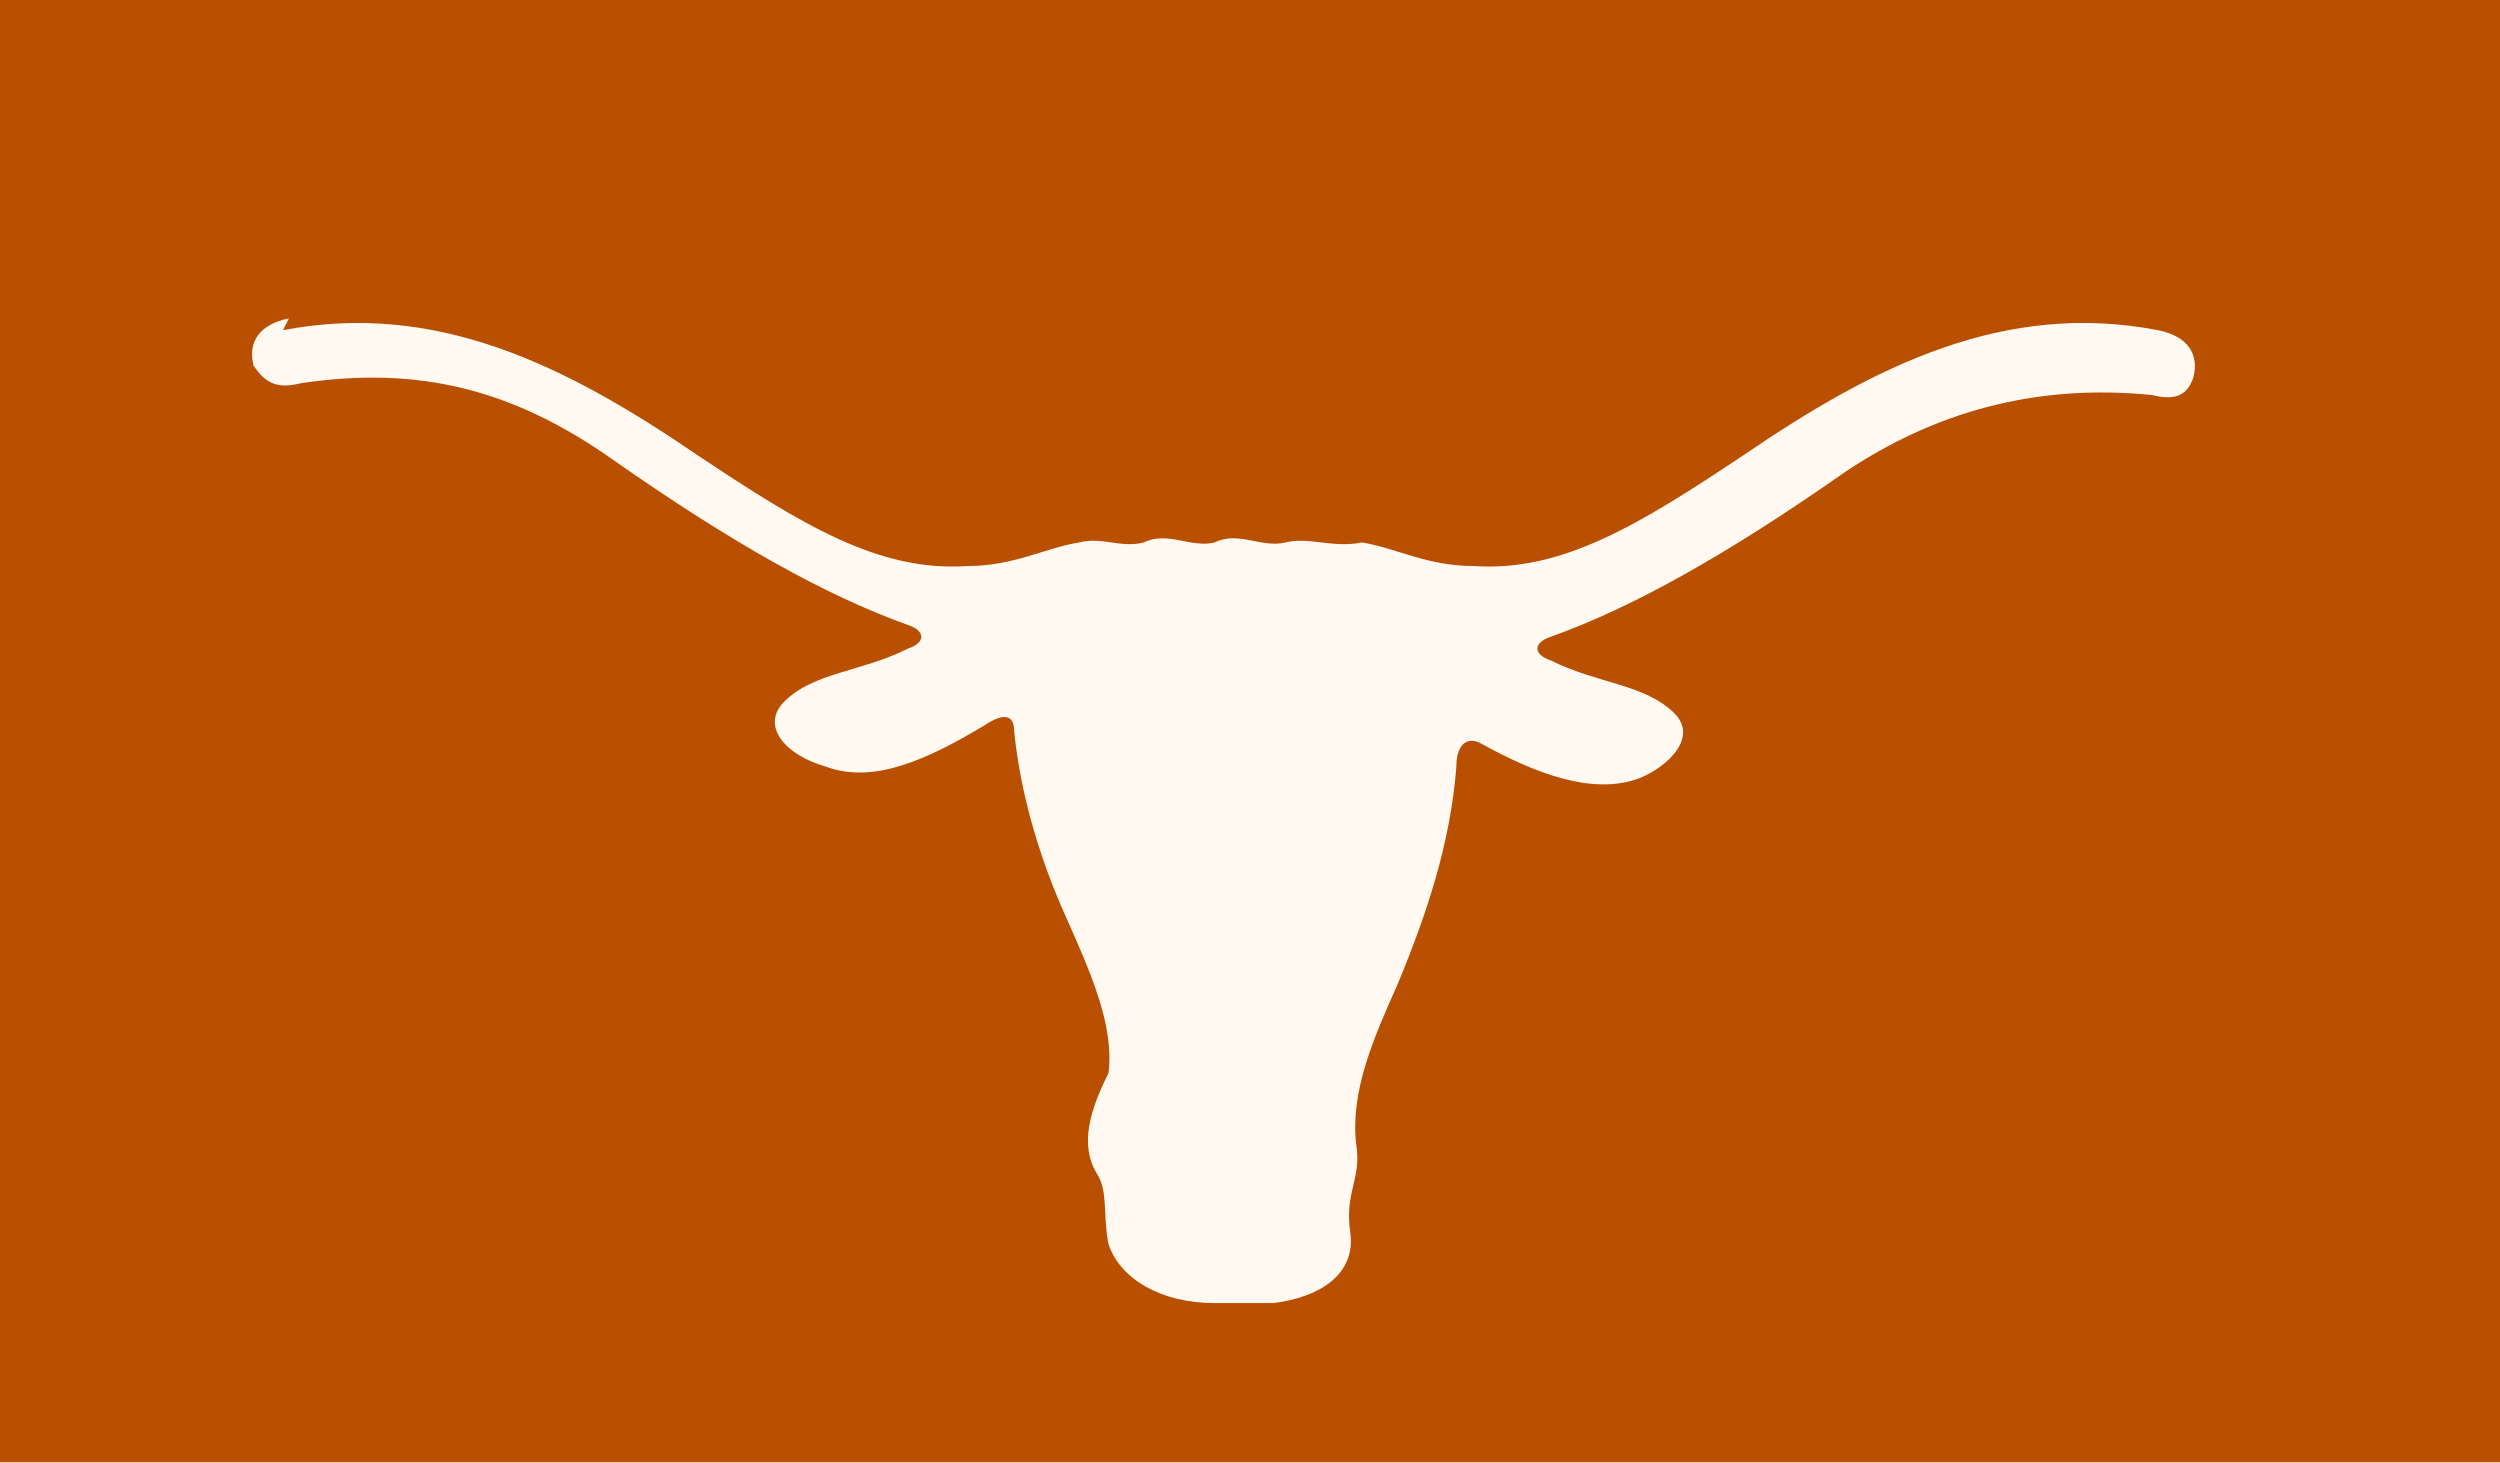
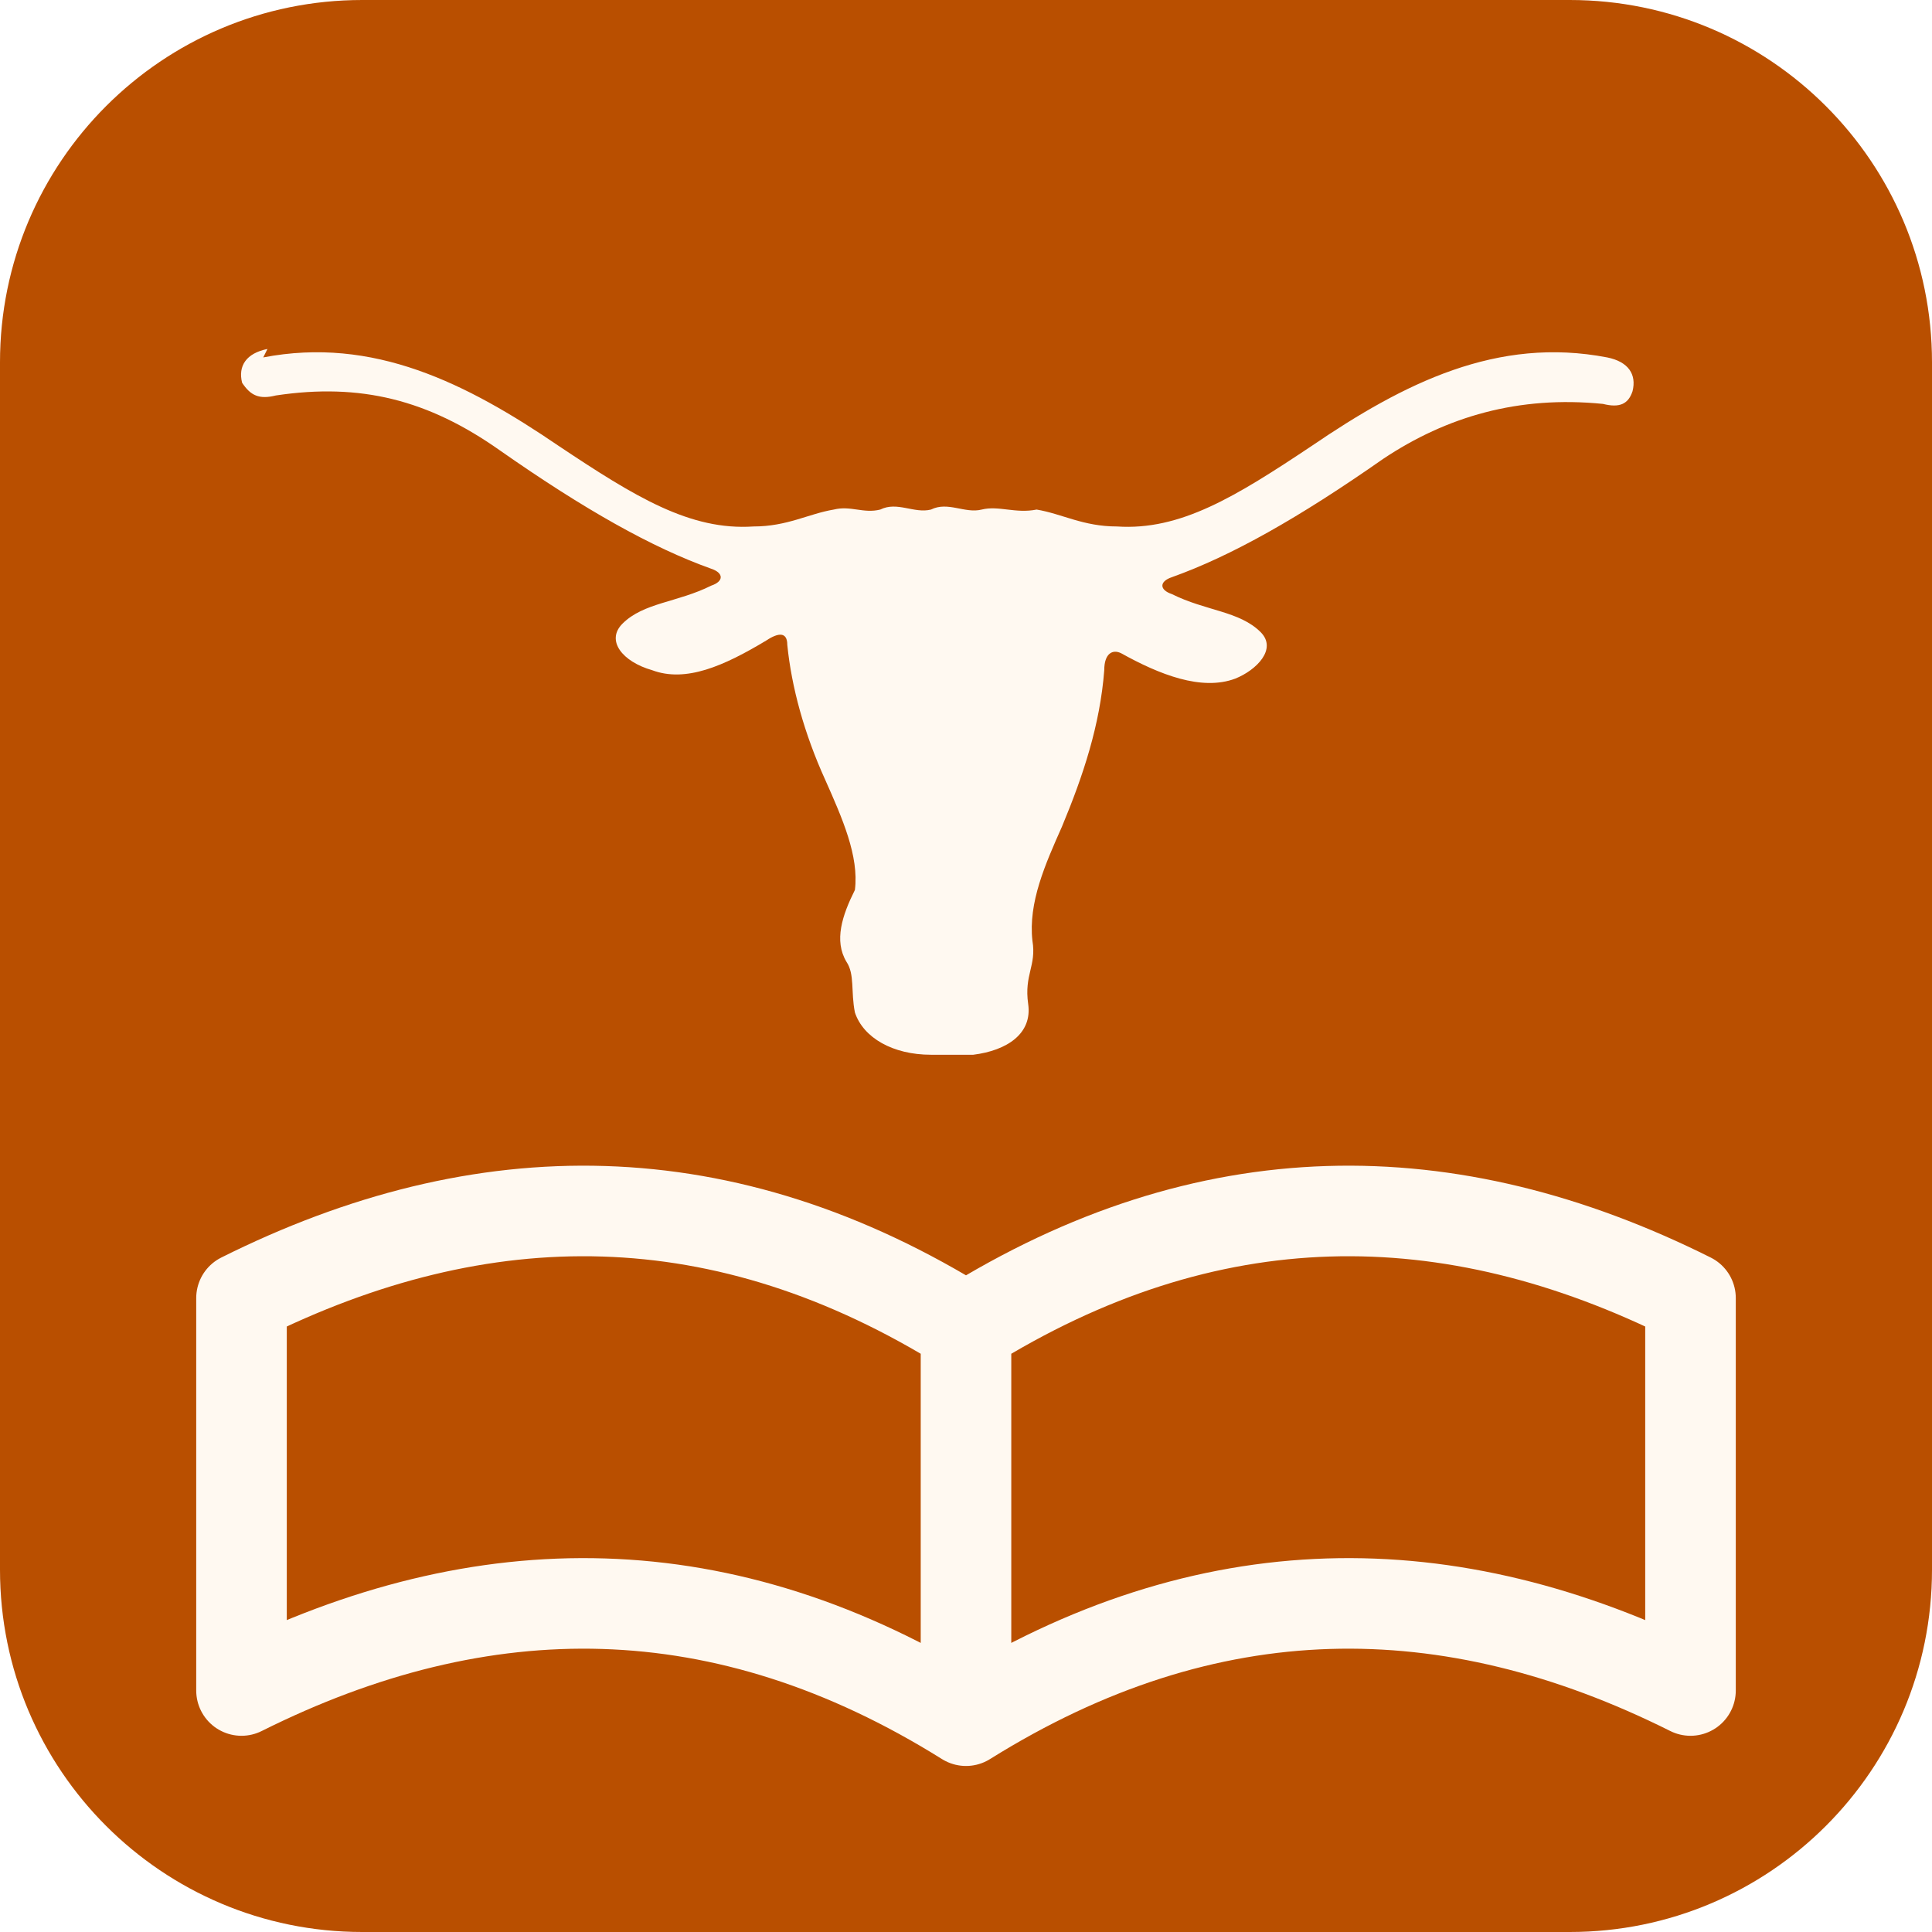
- <svg xmlns="http://www.w3.org/2000/svg" viewBox="0 0 424 248" role="img" aria-label="DigitalExams longhorn">
-   <rect width="424" height="248" fill="#b94f00" />
-   <path fill="#fff9f1" d="M48 56c26-5 48 6 70 21 18 12 31 20 46 19 8 0 13-3 19-4 4-1 7 1 11 0 4-2 8 1 12 0 4-2 8 1 12 0 4-1 8 1 13 0 6 1 11 4 19 4 15 1 28-7 46-19 22-15 44-26 70-21 5 1 7 4 6 8-1 3-3 4-7 3-20-2-37 3-52 13-20 14-36 23-50 28-3 1-3 3 0 4 8 4 16 4 21 9 4 4-1 9-6 11-8 3-18-1-27-6-2-1-4 0-4 4-1 13-5 25-10 37-4 9-8 18-7 27 1 6-2 8-1 15 1 7-5 11-13 12h-10c-9 0-16-4-18-10-1-5 0-9-2-12-3-5-1-11 2-17 1-8-3-17-7-26-5-11-8-22-9-32 0-3-2-3-5-1-10 6-19 10-27 7-7-2-11-7-7-11 5-5 13-5 21-9 3-1 3-3 0-4-14-5-30-14-50-28-17-12-33-16-53-13-4 1-6 0-8-3-1-4 1-7 6-8Z" />
+ <svg xmlns="http://www.w3.org/2000/svg" viewBox="0 0 64 64" role="img" aria-label="UTExamPrep longhorn and open book">
+   <rect width="64" height="64" rx="12" fill="#b94f00" />
+   <path fill="#fff9f1" transform="translate(2 4) scale(.14)" d="M48 56c26-5 48 6 70 21 18 12 31 20 46 19 8 0 13-3 19-4 4-1 7 1 11 0 4-2 8 1 12 0 4-2 8 1 12 0 4-1 8 1 13 0 6 1 11 4 19 4 15 1 28-7 46-19 22-15 44-26 70-21 5 1 7 4 6 8-1 3-3 4-7 3-20-2-37 3-52 13-20 14-36 23-50 28-3 1-3 3 0 4 8 4 16 4 21 9 4 4-1 9-6 11-8 3-18-1-27-6-2-1-4 0-4 4-1 13-5 25-10 37-4 9-8 18-7 27 1 6-2 8-1 15 1 7-5 11-13 12h-10c-9 0-16-4-18-10-1-5 0-9-2-12-3-5-1-11 2-17 1-8-3-17-7-26-5-11-8-22-9-32 0-3-2-3-5-1-10 6-19 10-27 7-7-2-11-7-7-11 5-5 13-5 21-9 3-1 3-3 0-4-14-5-30-14-50-28-17-12-33-16-53-13-4 1-6 0-8-3-1-4 1-7 6-8Z" />
+   <path fill="none" stroke="#fff9f1" stroke-linecap="round" stroke-linejoin="round" stroke-width="3" d="M8 43c8-4 16-4 24 1v13c-8-5-16-5-24-1V43Zm48 0c-8-4-16-4-24 1v13c8-5 16-5 24-1V43Z" />
</svg>
